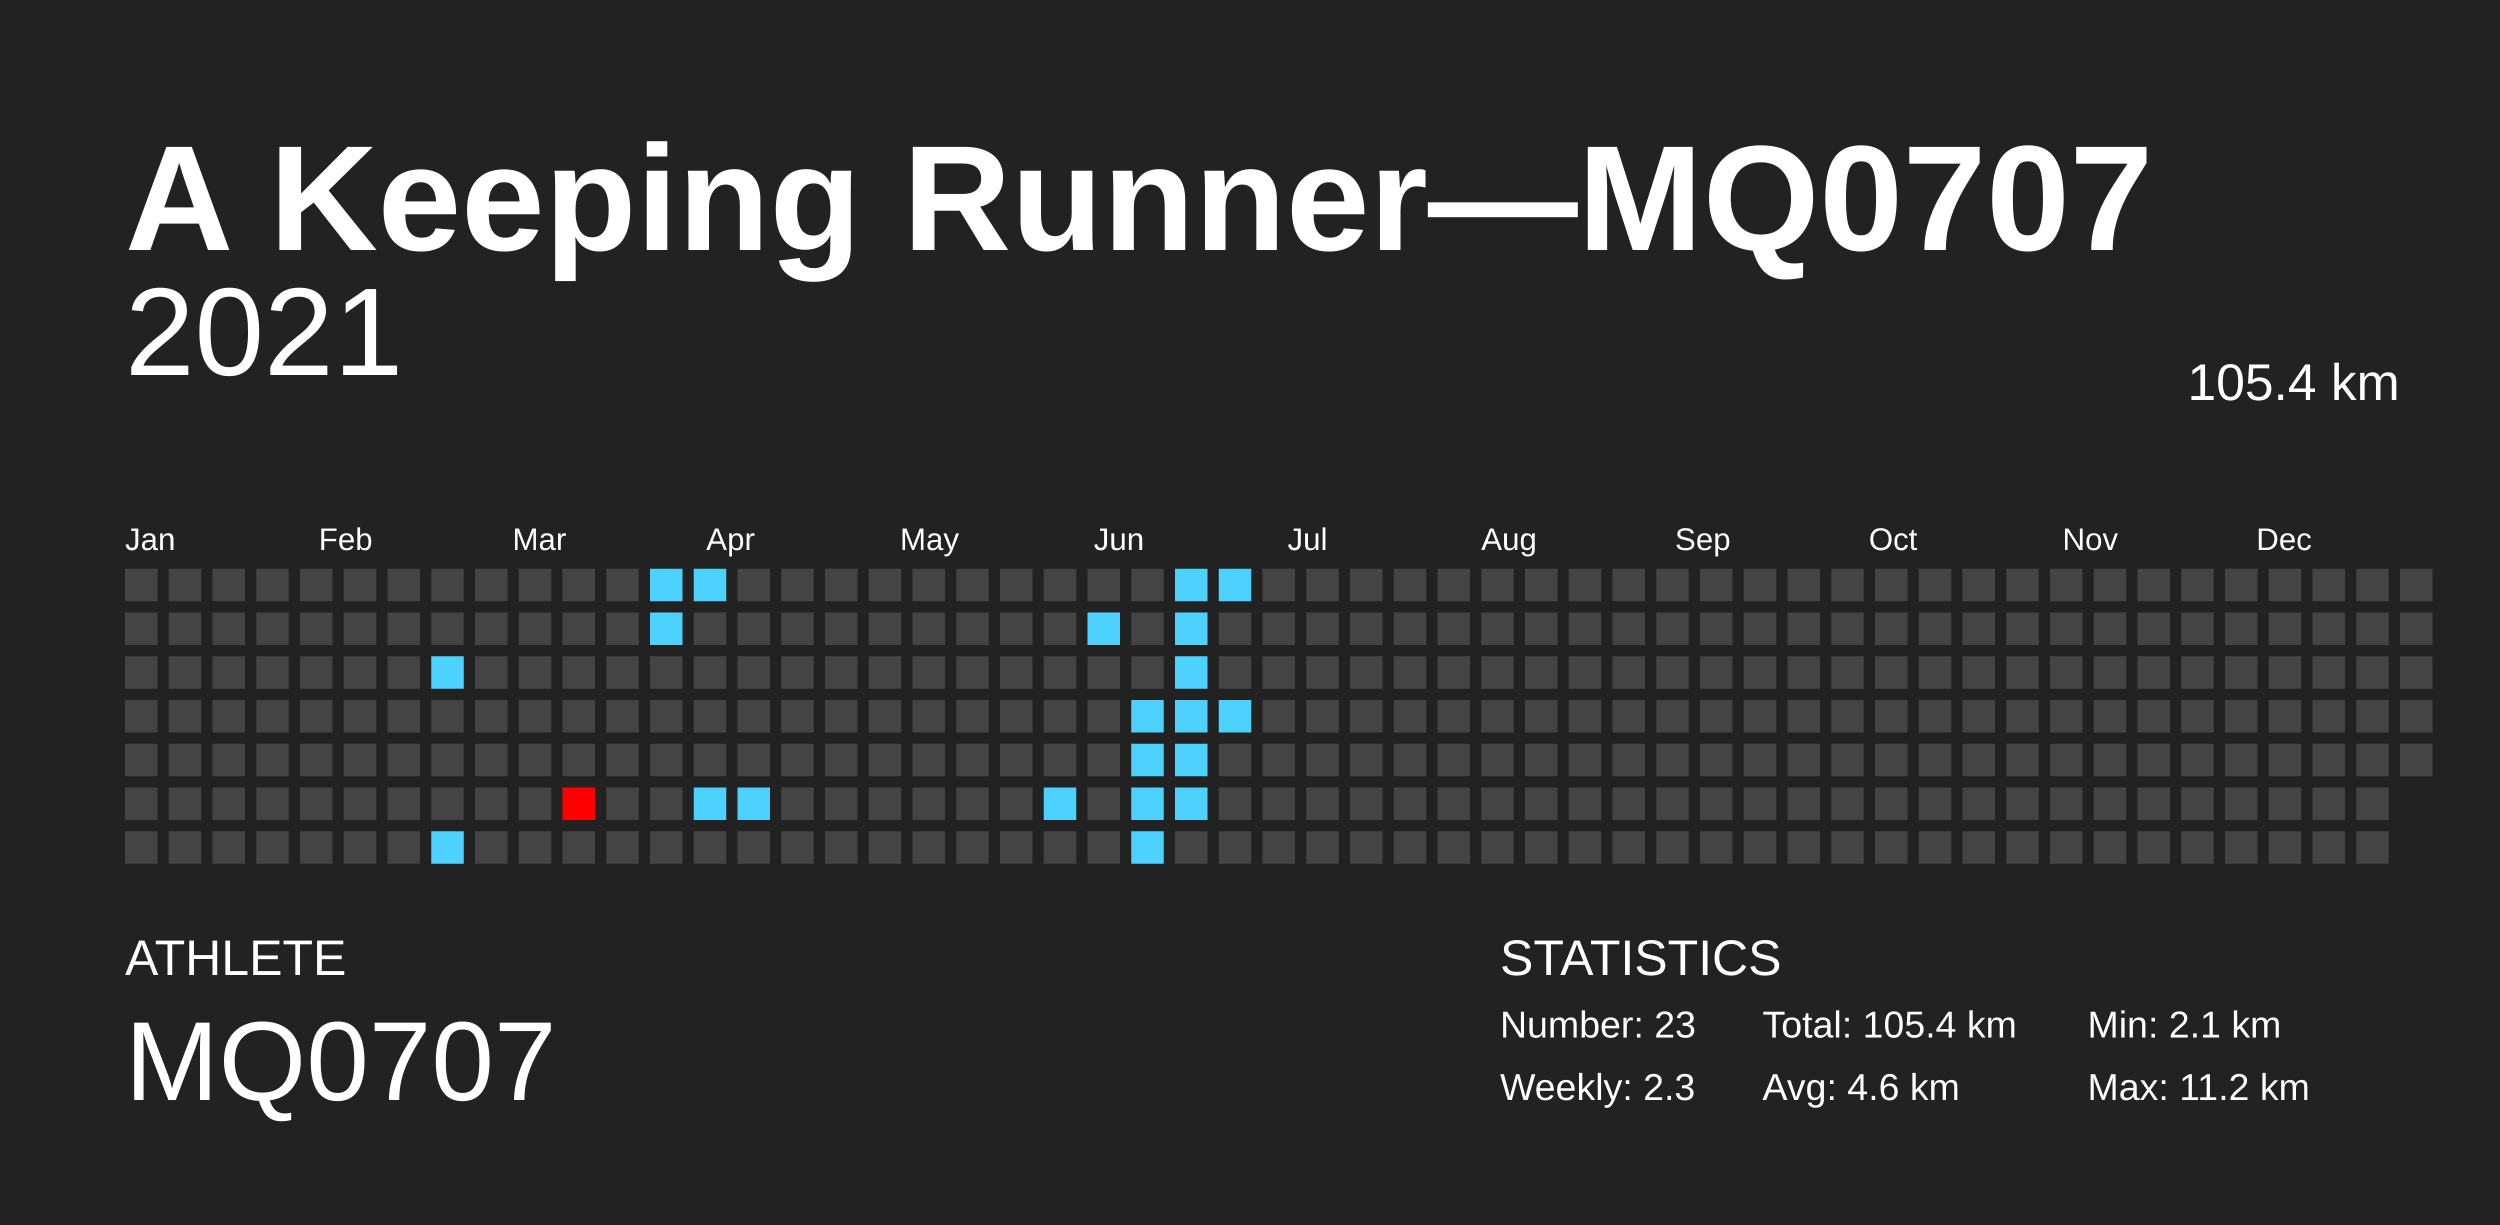
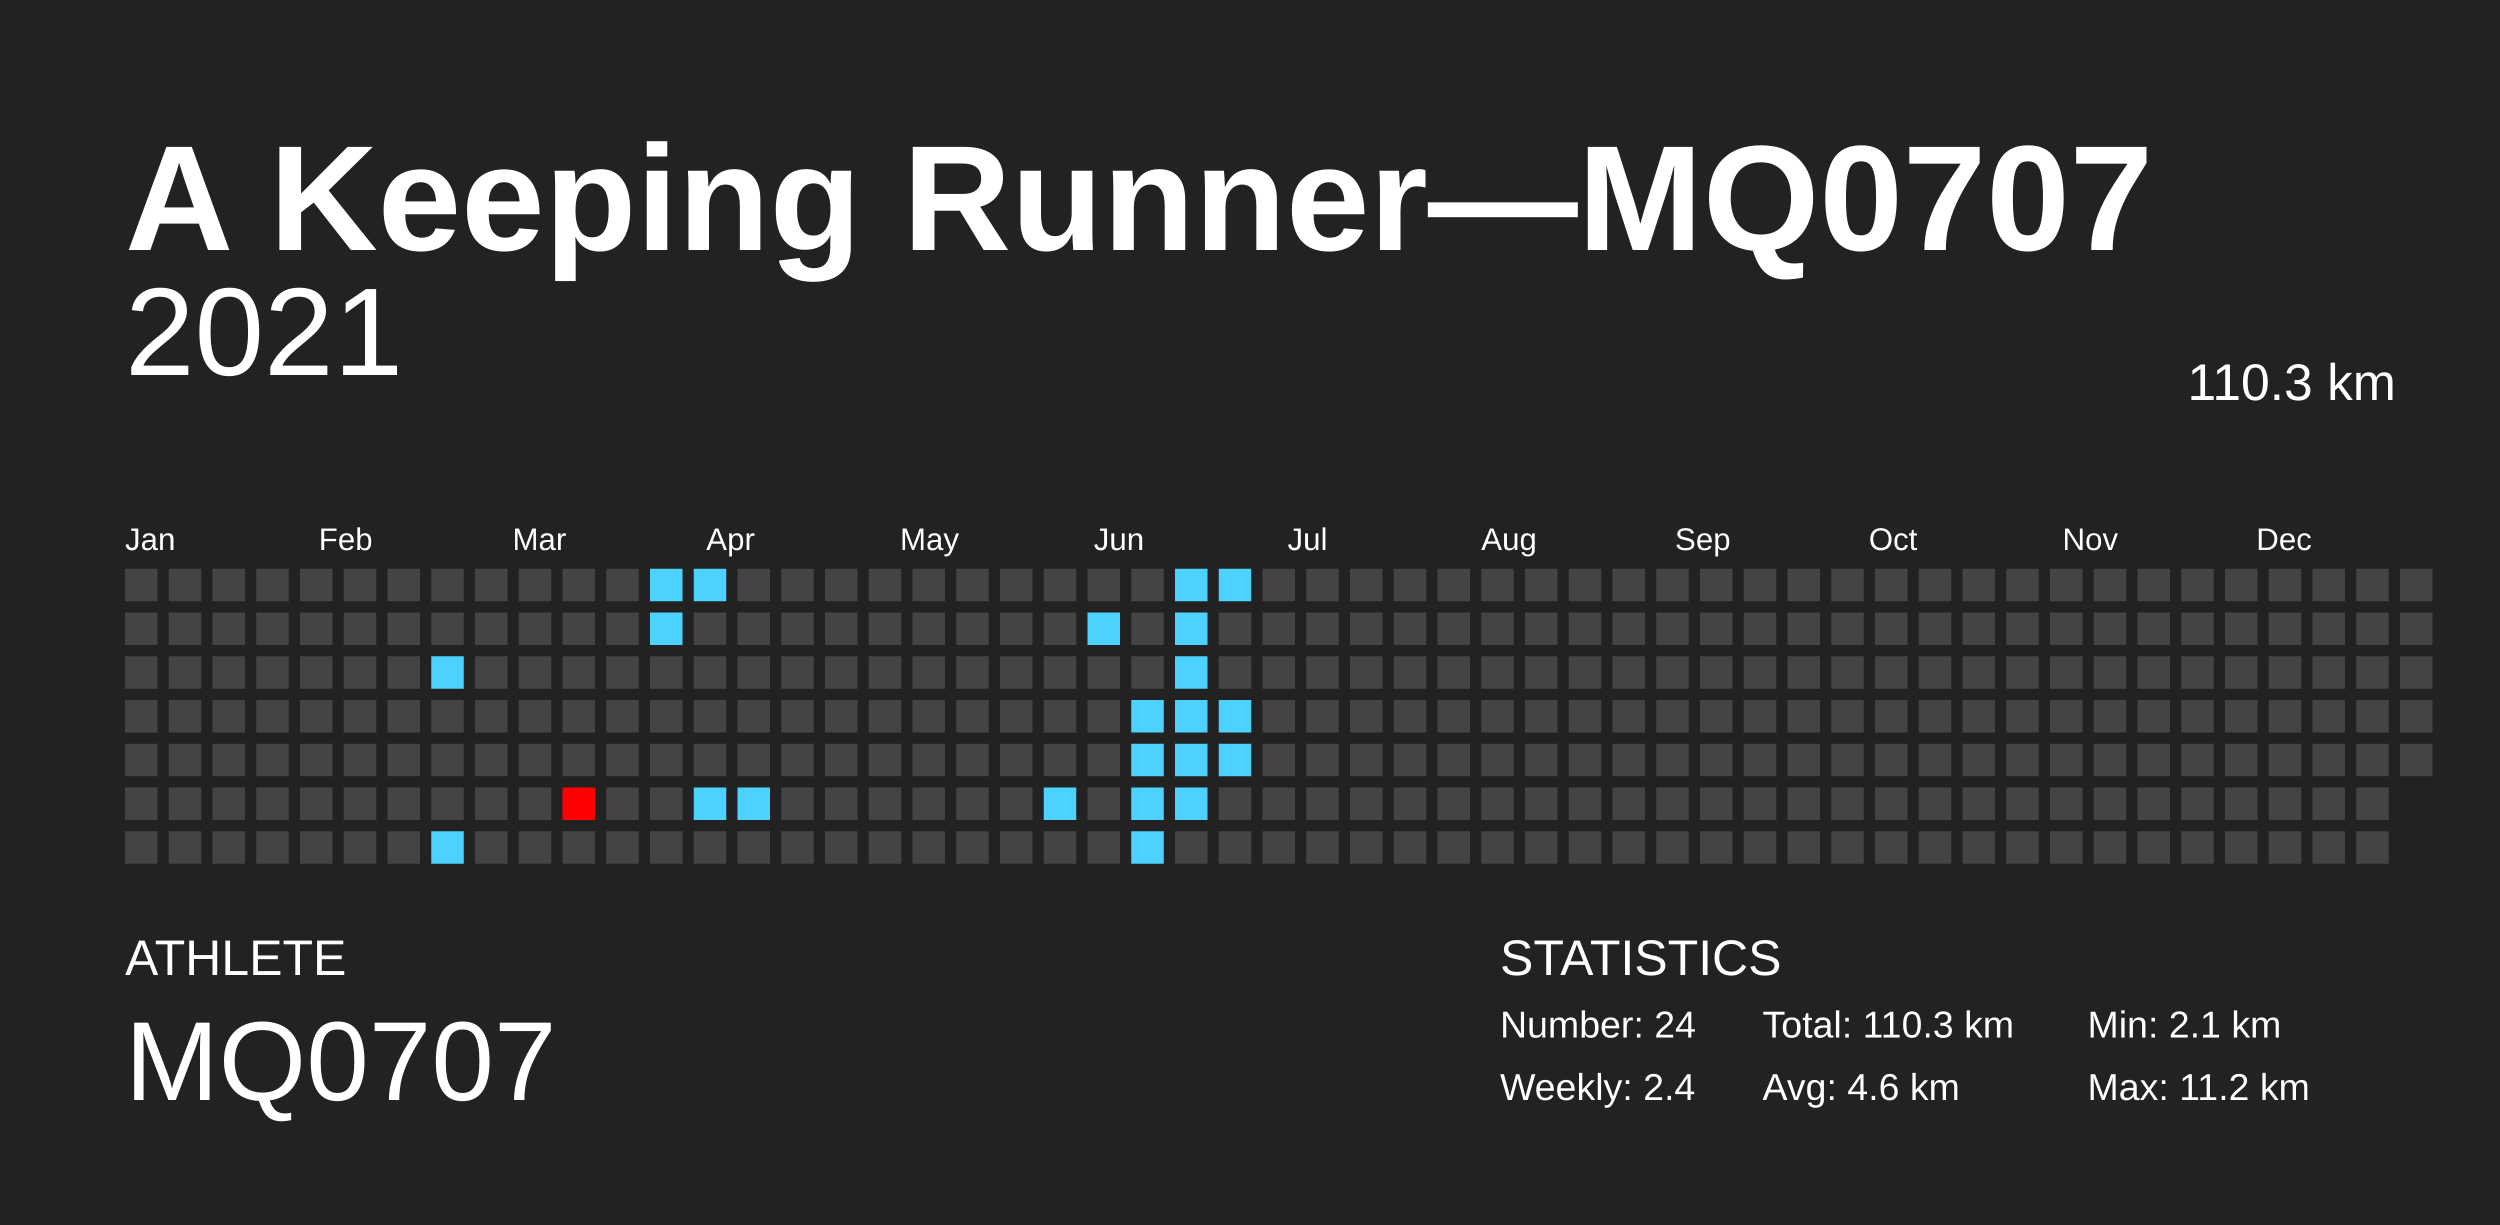
<svg xmlns="http://www.w3.org/2000/svg" baseProfile="full" height="98mm" version="1.1" viewBox="0,0,200,98" width="200mm">
  <defs />
  <rect fill="#222222" height="98" width="200" x="0" y="0" />
  <text fill="#FFFFFF" style="font-size:12px; font-family:Arial; font-weight:bold;" x="10" y="20">A Keeping Runner—MQ0707</text>
  <text fill="#FFFFFF" style="font-size:4px; font-family:Arial" x="10" y="78">ATHLETE</text>
  <text fill="#FFFFFF" style="font-size:9px; font-family:Arial" x="10" y="88">MQ0707</text>
  <text fill="#FFFFFF" style="font-size:4px; font-family:Arial" x="120" y="78">STATISTICS</text>
-   <text fill="#FFFFFF" style="font-size:3px; font-family:Arial" x="120" y="83">Number: 23</text>
-   <text fill="#FFFFFF" style="font-size:3px; font-family:Arial" x="120" y="88">Weekly: 2.3</text>
-   <text fill="#FFFFFF" style="font-size:3px; font-family:Arial" x="141" y="83">Total: 105.4 km</text>
+   <text fill="#FFFFFF" style="font-size:3px; font-family:Arial" x="120" y="83">Number: 24</text>
+   <text fill="#FFFFFF" style="font-size:3px; font-family:Arial" x="120" y="88">Weekly: 2.4</text>
+   <text fill="#FFFFFF" style="font-size:3px; font-family:Arial" x="141" y="83">Total: 110.3 km</text>
  <text fill="#FFFFFF" style="font-size:3px; font-family:Arial" x="141" y="88">Avg: 4.6 km</text>
  <text fill="#FFFFFF" style="font-size:3px; font-family:Arial" x="167" y="83">Min: 2.1 km</text>
  <text fill="#FFFFFF" style="font-size:3px; font-family:Arial" x="167" y="88">Max: 11.2 km</text>
  <text alignment-baseline="hanging" fill="#FFFFFF" style="font-size:10.0px; font-family:Arial;" x="10" y="30">2021</text>
-   <text alignment-baseline="hanging" fill="#FFFFFF" style="font-size:4.125px; font-family:Arial;" x="175" y="32">105.4 km</text>
+   <text alignment-baseline="hanging" fill="#FFFFFF" style="font-size:4.125px; font-family:Arial;" x="175" y="32">110.3 km</text>
  <text fill="#FFFFFF" style="font-size:2.5px; font-family:Arial" x="10.0" y="44">Jan</text>
  <text fill="#FFFFFF" style="font-size:2.5px; font-family:Arial" x="25.5" y="44">Feb</text>
  <text fill="#FFFFFF" style="font-size:2.5px; font-family:Arial" x="41.0" y="44">Mar</text>
  <text fill="#FFFFFF" style="font-size:2.5px; font-family:Arial" x="56.5" y="44">Apr</text>
  <text fill="#FFFFFF" style="font-size:2.5px; font-family:Arial" x="72.0" y="44">May</text>
  <text fill="#FFFFFF" style="font-size:2.5px; font-family:Arial" x="87.5" y="44">Jun</text>
  <text fill="#FFFFFF" style="font-size:2.5px; font-family:Arial" x="103.0" y="44">Jul</text>
  <text fill="#FFFFFF" style="font-size:2.5px; font-family:Arial" x="118.5" y="44">Aug</text>
  <text fill="#FFFFFF" style="font-size:2.5px; font-family:Arial" x="134.0" y="44">Sep</text>
  <text fill="#FFFFFF" style="font-size:2.5px; font-family:Arial" x="149.5" y="44">Oct</text>
  <text fill="#FFFFFF" style="font-size:2.5px; font-family:Arial" x="165.0" y="44">Nov</text>
  <text fill="#FFFFFF" style="font-size:2.5px; font-family:Arial" x="180.5" y="44">Dec</text>
  <rect fill="#444444" height="2.6" width="2.6" x="10.0" y="45.5" />
  <rect fill="#444444" height="2.6" width="2.6" x="10.0" y="49.0" />
  <rect fill="#444444" height="2.6" width="2.6" x="10.0" y="52.5" />
  <rect fill="#444444" height="2.6" width="2.6" x="10.0" y="56.0" />
  <rect fill="#444444" height="2.6" width="2.6" x="10.0" y="59.5" />
  <rect fill="#444444" height="2.6" width="2.6" x="10.0" y="63.0" />
  <rect fill="#444444" height="2.6" width="2.6" x="10.0" y="66.5" />
  <rect fill="#444444" height="2.6" width="2.6" x="13.5" y="45.5" />
  <rect fill="#444444" height="2.6" width="2.6" x="13.5" y="49.0" />
  <rect fill="#444444" height="2.6" width="2.6" x="13.5" y="52.5" />
  <rect fill="#444444" height="2.6" width="2.6" x="13.5" y="56.0" />
  <rect fill="#444444" height="2.6" width="2.6" x="13.5" y="59.5" />
  <rect fill="#444444" height="2.6" width="2.6" x="13.5" y="63.0" />
  <rect fill="#444444" height="2.6" width="2.6" x="13.5" y="66.5" />
  <rect fill="#444444" height="2.6" width="2.6" x="17.0" y="45.5" />
  <rect fill="#444444" height="2.6" width="2.6" x="17.0" y="49.0" />
  <rect fill="#444444" height="2.6" width="2.6" x="17.0" y="52.5" />
  <rect fill="#444444" height="2.6" width="2.6" x="17.0" y="56.0" />
  <rect fill="#444444" height="2.6" width="2.6" x="17.0" y="59.5" />
  <rect fill="#444444" height="2.6" width="2.6" x="17.0" y="63.0" />
  <rect fill="#444444" height="2.6" width="2.6" x="17.0" y="66.5" />
  <rect fill="#444444" height="2.6" width="2.6" x="20.5" y="45.5" />
  <rect fill="#444444" height="2.6" width="2.6" x="20.5" y="49.0" />
  <rect fill="#444444" height="2.6" width="2.6" x="20.5" y="52.5" />
  <rect fill="#444444" height="2.6" width="2.6" x="20.5" y="56.0" />
  <rect fill="#444444" height="2.6" width="2.6" x="20.5" y="59.5" />
  <rect fill="#444444" height="2.6" width="2.6" x="20.5" y="63.0" />
  <rect fill="#444444" height="2.6" width="2.6" x="20.5" y="66.5" />
  <rect fill="#444444" height="2.6" width="2.6" x="24.0" y="45.5" />
  <rect fill="#444444" height="2.6" width="2.6" x="24.0" y="49.0" />
  <rect fill="#444444" height="2.6" width="2.6" x="24.0" y="52.5" />
  <rect fill="#444444" height="2.6" width="2.6" x="24.0" y="56.0" />
  <rect fill="#444444" height="2.6" width="2.6" x="24.0" y="59.5" />
  <rect fill="#444444" height="2.6" width="2.6" x="24.0" y="63.0" />
  <rect fill="#444444" height="2.6" width="2.6" x="24.0" y="66.5" />
  <rect fill="#444444" height="2.6" width="2.6" x="27.5" y="45.5" />
  <rect fill="#444444" height="2.6" width="2.6" x="27.5" y="49.0" />
  <rect fill="#444444" height="2.6" width="2.6" x="27.5" y="52.5" />
  <rect fill="#444444" height="2.6" width="2.6" x="27.5" y="56.0" />
  <rect fill="#444444" height="2.6" width="2.6" x="27.5" y="59.5" />
  <rect fill="#444444" height="2.6" width="2.6" x="27.5" y="63.0" />
  <rect fill="#444444" height="2.6" width="2.6" x="27.5" y="66.5" />
  <rect fill="#444444" height="2.6" width="2.6" x="31.0" y="45.5" />
  <rect fill="#444444" height="2.6" width="2.6" x="31.0" y="49.0" />
  <rect fill="#444444" height="2.6" width="2.6" x="31.0" y="52.5" />
  <rect fill="#444444" height="2.6" width="2.6" x="31.0" y="56.0" />
  <rect fill="#444444" height="2.6" width="2.6" x="31.0" y="59.5" />
  <rect fill="#444444" height="2.6" width="2.6" x="31.0" y="63.0" />
  <rect fill="#444444" height="2.6" width="2.6" x="31.0" y="66.5" />
  <rect fill="#444444" height="2.6" width="2.6" x="34.5" y="45.5" />
  <rect fill="#444444" height="2.6" width="2.6" x="34.5" y="49.0" />
  <rect fill="#4dd2ff" height="2.6" width="2.6" x="34.5" y="52.5" />
  <rect fill="#444444" height="2.6" width="2.6" x="34.5" y="56.0" />
  <rect fill="#444444" height="2.6" width="2.6" x="34.5" y="59.5" />
  <rect fill="#444444" height="2.6" width="2.6" x="34.5" y="63.0" />
  <rect fill="#4dd2ff" height="2.6" width="2.6" x="34.5" y="66.5" />
  <rect fill="#444444" height="2.6" width="2.6" x="38.0" y="45.5" />
  <rect fill="#444444" height="2.6" width="2.6" x="38.0" y="49.0" />
  <rect fill="#444444" height="2.6" width="2.6" x="38.0" y="52.5" />
  <rect fill="#444444" height="2.6" width="2.6" x="38.0" y="56.0" />
  <rect fill="#444444" height="2.6" width="2.6" x="38.0" y="59.5" />
  <rect fill="#444444" height="2.6" width="2.6" x="38.0" y="63.0" />
  <rect fill="#444444" height="2.6" width="2.6" x="38.0" y="66.5" />
  <rect fill="#444444" height="2.6" width="2.6" x="41.5" y="45.5" />
  <rect fill="#444444" height="2.6" width="2.6" x="41.5" y="49.0" />
  <rect fill="#444444" height="2.6" width="2.6" x="41.5" y="52.5" />
  <rect fill="#444444" height="2.6" width="2.6" x="41.5" y="56.0" />
  <rect fill="#444444" height="2.6" width="2.6" x="41.5" y="59.5" />
  <rect fill="#444444" height="2.6" width="2.6" x="41.5" y="63.0" />
  <rect fill="#444444" height="2.6" width="2.6" x="41.5" y="66.5" />
  <rect fill="#444444" height="2.6" width="2.6" x="45.0" y="45.5" />
  <rect fill="#444444" height="2.6" width="2.6" x="45.0" y="49.0" />
  <rect fill="#444444" height="2.6" width="2.6" x="45.0" y="52.5" />
  <rect fill="#444444" height="2.6" width="2.6" x="45.0" y="56.0" />
  <rect fill="#444444" height="2.6" width="2.6" x="45.0" y="59.5" />
  <rect fill="#ff0000" height="2.6" width="2.6" x="45.0" y="63.0" />
  <rect fill="#444444" height="2.6" width="2.6" x="45.0" y="66.5" />
  <rect fill="#444444" height="2.6" width="2.6" x="48.5" y="45.5" />
  <rect fill="#444444" height="2.6" width="2.6" x="48.5" y="49.0" />
  <rect fill="#444444" height="2.6" width="2.6" x="48.5" y="52.5" />
  <rect fill="#444444" height="2.6" width="2.6" x="48.5" y="56.0" />
  <rect fill="#444444" height="2.6" width="2.6" x="48.5" y="59.5" />
  <rect fill="#444444" height="2.6" width="2.6" x="48.5" y="63.0" />
  <rect fill="#444444" height="2.6" width="2.6" x="48.5" y="66.5" />
  <rect fill="#4dd2ff" height="2.6" width="2.6" x="52.0" y="45.5" />
  <rect fill="#4dd2ff" height="2.6" width="2.6" x="52.0" y="49.0" />
  <rect fill="#444444" height="2.6" width="2.6" x="52.0" y="52.5" />
  <rect fill="#444444" height="2.6" width="2.6" x="52.0" y="56.0" />
  <rect fill="#444444" height="2.6" width="2.6" x="52.0" y="59.5" />
  <rect fill="#444444" height="2.6" width="2.6" x="52.0" y="63.0" />
  <rect fill="#444444" height="2.6" width="2.6" x="52.0" y="66.5" />
  <rect fill="#4dd2ff" height="2.6" width="2.6" x="55.5" y="45.5" />
  <rect fill="#444444" height="2.6" width="2.6" x="55.5" y="49.0" />
  <rect fill="#444444" height="2.6" width="2.6" x="55.5" y="52.5" />
  <rect fill="#444444" height="2.6" width="2.6" x="55.5" y="56.0" />
  <rect fill="#444444" height="2.6" width="2.6" x="55.5" y="59.5" />
  <rect fill="#4dd2ff" height="2.6" width="2.6" x="55.5" y="63.0" />
  <rect fill="#444444" height="2.6" width="2.6" x="55.5" y="66.5" />
  <rect fill="#444444" height="2.6" width="2.6" x="59.0" y="45.5" />
  <rect fill="#444444" height="2.6" width="2.6" x="59.0" y="49.0" />
  <rect fill="#444444" height="2.6" width="2.6" x="59.0" y="52.5" />
  <rect fill="#444444" height="2.6" width="2.6" x="59.0" y="56.0" />
  <rect fill="#444444" height="2.6" width="2.6" x="59.0" y="59.5" />
  <rect fill="#4dd2ff" height="2.6" width="2.6" x="59.0" y="63.0" />
  <rect fill="#444444" height="2.6" width="2.6" x="59.0" y="66.5" />
  <rect fill="#444444" height="2.6" width="2.6" x="62.5" y="45.5" />
  <rect fill="#444444" height="2.6" width="2.6" x="62.5" y="49.0" />
  <rect fill="#444444" height="2.6" width="2.6" x="62.5" y="52.5" />
  <rect fill="#444444" height="2.6" width="2.6" x="62.5" y="56.0" />
  <rect fill="#444444" height="2.6" width="2.6" x="62.5" y="59.5" />
  <rect fill="#444444" height="2.6" width="2.6" x="62.5" y="63.0" />
  <rect fill="#444444" height="2.6" width="2.6" x="62.5" y="66.5" />
  <rect fill="#444444" height="2.6" width="2.6" x="66.0" y="45.5" />
  <rect fill="#444444" height="2.6" width="2.6" x="66.0" y="49.0" />
  <rect fill="#444444" height="2.6" width="2.6" x="66.0" y="52.5" />
  <rect fill="#444444" height="2.6" width="2.6" x="66.0" y="56.0" />
  <rect fill="#444444" height="2.6" width="2.6" x="66.0" y="59.5" />
  <rect fill="#444444" height="2.6" width="2.6" x="66.0" y="63.0" />
  <rect fill="#444444" height="2.6" width="2.6" x="66.0" y="66.5" />
  <rect fill="#444444" height="2.6" width="2.6" x="69.5" y="45.5" />
  <rect fill="#444444" height="2.6" width="2.6" x="69.5" y="49.0" />
  <rect fill="#444444" height="2.6" width="2.6" x="69.5" y="52.5" />
  <rect fill="#444444" height="2.6" width="2.6" x="69.5" y="56.0" />
  <rect fill="#444444" height="2.6" width="2.6" x="69.5" y="59.5" />
  <rect fill="#444444" height="2.6" width="2.6" x="69.5" y="63.0" />
  <rect fill="#444444" height="2.6" width="2.6" x="69.5" y="66.5" />
  <rect fill="#444444" height="2.6" width="2.6" x="73.0" y="45.5" />
  <rect fill="#444444" height="2.6" width="2.6" x="73.0" y="49.0" />
  <rect fill="#444444" height="2.6" width="2.6" x="73.0" y="52.5" />
  <rect fill="#444444" height="2.6" width="2.6" x="73.0" y="56.0" />
  <rect fill="#444444" height="2.6" width="2.6" x="73.0" y="59.5" />
  <rect fill="#444444" height="2.6" width="2.6" x="73.0" y="63.0" />
  <rect fill="#444444" height="2.6" width="2.6" x="73.0" y="66.5" />
  <rect fill="#444444" height="2.6" width="2.6" x="76.5" y="45.5" />
  <rect fill="#444444" height="2.6" width="2.6" x="76.5" y="49.0" />
  <rect fill="#444444" height="2.6" width="2.6" x="76.5" y="52.5" />
  <rect fill="#444444" height="2.6" width="2.6" x="76.5" y="56.0" />
  <rect fill="#444444" height="2.6" width="2.6" x="76.5" y="59.5" />
  <rect fill="#444444" height="2.6" width="2.6" x="76.5" y="63.0" />
  <rect fill="#444444" height="2.6" width="2.6" x="76.5" y="66.5" />
  <rect fill="#444444" height="2.6" width="2.6" x="80.0" y="45.5" />
  <rect fill="#444444" height="2.6" width="2.6" x="80.0" y="49.0" />
  <rect fill="#444444" height="2.6" width="2.6" x="80.0" y="52.5" />
  <rect fill="#444444" height="2.6" width="2.6" x="80.0" y="56.0" />
  <rect fill="#444444" height="2.6" width="2.6" x="80.0" y="59.5" />
  <rect fill="#444444" height="2.6" width="2.6" x="80.0" y="63.0" />
  <rect fill="#444444" height="2.6" width="2.6" x="80.0" y="66.5" />
  <rect fill="#444444" height="2.6" width="2.6" x="83.5" y="45.5" />
  <rect fill="#444444" height="2.6" width="2.6" x="83.5" y="49.0" />
  <rect fill="#444444" height="2.6" width="2.6" x="83.5" y="52.5" />
  <rect fill="#444444" height="2.6" width="2.6" x="83.5" y="56.0" />
  <rect fill="#444444" height="2.6" width="2.6" x="83.5" y="59.5" />
  <rect fill="#4dd2ff" height="2.6" width="2.6" x="83.5" y="63.0" />
  <rect fill="#444444" height="2.6" width="2.6" x="83.5" y="66.5" />
  <rect fill="#444444" height="2.6" width="2.6" x="87.0" y="45.5" />
  <rect fill="#4dd2ff" height="2.6" width="2.6" x="87.0" y="49.0" />
  <rect fill="#444444" height="2.6" width="2.6" x="87.0" y="52.5" />
  <rect fill="#444444" height="2.6" width="2.6" x="87.0" y="56.0" />
  <rect fill="#444444" height="2.6" width="2.6" x="87.0" y="59.5" />
  <rect fill="#444444" height="2.6" width="2.6" x="87.0" y="63.0" />
  <rect fill="#444444" height="2.6" width="2.6" x="87.0" y="66.5" />
  <rect fill="#444444" height="2.6" width="2.6" x="90.5" y="45.5" />
  <rect fill="#444444" height="2.6" width="2.6" x="90.5" y="49.0" />
  <rect fill="#444444" height="2.6" width="2.6" x="90.5" y="52.5" />
  <rect fill="#4dd2ff" height="2.6" width="2.6" x="90.5" y="56.0" />
  <rect fill="#4dd2ff" height="2.6" width="2.6" x="90.5" y="59.5" />
  <rect fill="#4dd2ff" height="2.6" width="2.6" x="90.5" y="63.0" />
  <rect fill="#4dd2ff" height="2.6" width="2.6" x="90.5" y="66.5" />
  <rect fill="#4dd2ff" height="2.6" width="2.6" x="94.0" y="45.5" />
  <rect fill="#4dd2ff" height="2.6" width="2.6" x="94.0" y="49.0" />
  <rect fill="#4dd2ff" height="2.6" width="2.6" x="94.0" y="52.5" />
  <rect fill="#4dd2ff" height="2.6" width="2.6" x="94.0" y="56.0" />
  <rect fill="#4dd2ff" height="2.6" width="2.6" x="94.0" y="59.5" />
  <rect fill="#4dd2ff" height="2.6" width="2.6" x="94.0" y="63.0" />
  <rect fill="#444444" height="2.6" width="2.6" x="94.0" y="66.5" />
  <rect fill="#4dd2ff" height="2.6" width="2.6" x="97.5" y="45.5" />
  <rect fill="#444444" height="2.6" width="2.6" x="97.5" y="49.0" />
  <rect fill="#444444" height="2.6" width="2.6" x="97.5" y="52.5" />
  <rect fill="#4dd2ff" height="2.6" width="2.6" x="97.5" y="56.0" />
-   <rect fill="#444444" height="2.6" width="2.6" x="97.5" y="59.5" />
+   <rect fill="#4dd2ff" height="2.6" width="2.6" x="97.5" y="59.5" />
  <rect fill="#444444" height="2.6" width="2.6" x="97.5" y="63.0" />
  <rect fill="#444444" height="2.6" width="2.6" x="97.5" y="66.5" />
  <rect fill="#444444" height="2.6" width="2.6" x="101.0" y="45.5" />
  <rect fill="#444444" height="2.6" width="2.6" x="101.0" y="49.0" />
  <rect fill="#444444" height="2.6" width="2.6" x="101.0" y="52.5" />
  <rect fill="#444444" height="2.6" width="2.6" x="101.0" y="56.0" />
  <rect fill="#444444" height="2.6" width="2.6" x="101.0" y="59.5" />
  <rect fill="#444444" height="2.6" width="2.6" x="101.0" y="63.0" />
  <rect fill="#444444" height="2.6" width="2.6" x="101.0" y="66.5" />
  <rect fill="#444444" height="2.6" width="2.6" x="104.5" y="45.5" />
  <rect fill="#444444" height="2.6" width="2.6" x="104.5" y="49.0" />
  <rect fill="#444444" height="2.6" width="2.6" x="104.5" y="52.5" />
  <rect fill="#444444" height="2.6" width="2.6" x="104.5" y="56.0" />
  <rect fill="#444444" height="2.6" width="2.6" x="104.5" y="59.5" />
  <rect fill="#444444" height="2.6" width="2.6" x="104.5" y="63.0" />
  <rect fill="#444444" height="2.6" width="2.6" x="104.5" y="66.5" />
  <rect fill="#444444" height="2.6" width="2.6" x="108.0" y="45.5" />
  <rect fill="#444444" height="2.6" width="2.6" x="108.0" y="49.0" />
  <rect fill="#444444" height="2.6" width="2.6" x="108.0" y="52.5" />
  <rect fill="#444444" height="2.6" width="2.6" x="108.0" y="56.0" />
  <rect fill="#444444" height="2.6" width="2.6" x="108.0" y="59.5" />
  <rect fill="#444444" height="2.6" width="2.6" x="108.0" y="63.0" />
  <rect fill="#444444" height="2.6" width="2.6" x="108.0" y="66.5" />
  <rect fill="#444444" height="2.6" width="2.6" x="111.5" y="45.5" />
  <rect fill="#444444" height="2.6" width="2.6" x="111.5" y="49.0" />
  <rect fill="#444444" height="2.6" width="2.6" x="111.5" y="52.5" />
  <rect fill="#444444" height="2.6" width="2.6" x="111.5" y="56.0" />
  <rect fill="#444444" height="2.6" width="2.6" x="111.5" y="59.5" />
  <rect fill="#444444" height="2.6" width="2.6" x="111.5" y="63.0" />
  <rect fill="#444444" height="2.6" width="2.6" x="111.5" y="66.5" />
  <rect fill="#444444" height="2.6" width="2.6" x="115.0" y="45.5" />
  <rect fill="#444444" height="2.6" width="2.6" x="115.0" y="49.0" />
  <rect fill="#444444" height="2.6" width="2.6" x="115.0" y="52.5" />
  <rect fill="#444444" height="2.6" width="2.6" x="115.0" y="56.0" />
  <rect fill="#444444" height="2.6" width="2.6" x="115.0" y="59.5" />
  <rect fill="#444444" height="2.6" width="2.6" x="115.0" y="63.0" />
  <rect fill="#444444" height="2.6" width="2.6" x="115.0" y="66.5" />
  <rect fill="#444444" height="2.6" width="2.6" x="118.5" y="45.5" />
  <rect fill="#444444" height="2.6" width="2.6" x="118.5" y="49.0" />
  <rect fill="#444444" height="2.6" width="2.6" x="118.5" y="52.5" />
  <rect fill="#444444" height="2.6" width="2.6" x="118.5" y="56.0" />
  <rect fill="#444444" height="2.6" width="2.6" x="118.5" y="59.5" />
  <rect fill="#444444" height="2.6" width="2.6" x="118.5" y="63.0" />
  <rect fill="#444444" height="2.6" width="2.6" x="118.5" y="66.5" />
  <rect fill="#444444" height="2.6" width="2.6" x="122.0" y="45.5" />
  <rect fill="#444444" height="2.6" width="2.6" x="122.0" y="49.0" />
  <rect fill="#444444" height="2.6" width="2.6" x="122.0" y="52.5" />
  <rect fill="#444444" height="2.6" width="2.6" x="122.0" y="56.0" />
  <rect fill="#444444" height="2.6" width="2.6" x="122.0" y="59.5" />
  <rect fill="#444444" height="2.6" width="2.6" x="122.0" y="63.0" />
  <rect fill="#444444" height="2.6" width="2.6" x="122.0" y="66.5" />
  <rect fill="#444444" height="2.6" width="2.6" x="125.5" y="45.5" />
  <rect fill="#444444" height="2.6" width="2.6" x="125.5" y="49.0" />
  <rect fill="#444444" height="2.6" width="2.6" x="125.5" y="52.5" />
  <rect fill="#444444" height="2.6" width="2.6" x="125.5" y="56.0" />
  <rect fill="#444444" height="2.6" width="2.6" x="125.5" y="59.5" />
  <rect fill="#444444" height="2.6" width="2.6" x="125.5" y="63.0" />
  <rect fill="#444444" height="2.6" width="2.6" x="125.5" y="66.5" />
  <rect fill="#444444" height="2.6" width="2.6" x="129.0" y="45.5" />
  <rect fill="#444444" height="2.6" width="2.6" x="129.0" y="49.0" />
  <rect fill="#444444" height="2.6" width="2.6" x="129.0" y="52.5" />
  <rect fill="#444444" height="2.6" width="2.6" x="129.0" y="56.0" />
  <rect fill="#444444" height="2.6" width="2.6" x="129.0" y="59.5" />
  <rect fill="#444444" height="2.6" width="2.6" x="129.0" y="63.0" />
  <rect fill="#444444" height="2.6" width="2.6" x="129.0" y="66.5" />
  <rect fill="#444444" height="2.6" width="2.6" x="132.5" y="45.5" />
  <rect fill="#444444" height="2.6" width="2.6" x="132.5" y="49.0" />
  <rect fill="#444444" height="2.6" width="2.6" x="132.5" y="52.5" />
  <rect fill="#444444" height="2.6" width="2.6" x="132.5" y="56.0" />
  <rect fill="#444444" height="2.6" width="2.6" x="132.5" y="59.5" />
  <rect fill="#444444" height="2.6" width="2.6" x="132.5" y="63.0" />
  <rect fill="#444444" height="2.6" width="2.6" x="132.5" y="66.5" />
  <rect fill="#444444" height="2.6" width="2.6" x="136.0" y="45.5" />
  <rect fill="#444444" height="2.6" width="2.6" x="136.0" y="49.0" />
  <rect fill="#444444" height="2.6" width="2.6" x="136.0" y="52.5" />
  <rect fill="#444444" height="2.6" width="2.6" x="136.0" y="56.0" />
  <rect fill="#444444" height="2.6" width="2.6" x="136.0" y="59.5" />
  <rect fill="#444444" height="2.6" width="2.6" x="136.0" y="63.0" />
  <rect fill="#444444" height="2.6" width="2.6" x="136.0" y="66.5" />
  <rect fill="#444444" height="2.6" width="2.6" x="139.5" y="45.5" />
  <rect fill="#444444" height="2.6" width="2.6" x="139.5" y="49.0" />
  <rect fill="#444444" height="2.6" width="2.6" x="139.5" y="52.5" />
  <rect fill="#444444" height="2.6" width="2.6" x="139.5" y="56.0" />
  <rect fill="#444444" height="2.6" width="2.6" x="139.5" y="59.5" />
  <rect fill="#444444" height="2.6" width="2.6" x="139.5" y="63.0" />
  <rect fill="#444444" height="2.6" width="2.6" x="139.5" y="66.5" />
  <rect fill="#444444" height="2.6" width="2.6" x="143.0" y="45.5" />
  <rect fill="#444444" height="2.6" width="2.6" x="143.0" y="49.0" />
  <rect fill="#444444" height="2.6" width="2.6" x="143.0" y="52.5" />
  <rect fill="#444444" height="2.6" width="2.6" x="143.0" y="56.0" />
  <rect fill="#444444" height="2.6" width="2.6" x="143.0" y="59.5" />
  <rect fill="#444444" height="2.6" width="2.6" x="143.0" y="63.0" />
  <rect fill="#444444" height="2.6" width="2.6" x="143.0" y="66.5" />
  <rect fill="#444444" height="2.6" width="2.6" x="146.5" y="45.5" />
  <rect fill="#444444" height="2.6" width="2.6" x="146.5" y="49.0" />
  <rect fill="#444444" height="2.6" width="2.6" x="146.5" y="52.5" />
  <rect fill="#444444" height="2.6" width="2.6" x="146.5" y="56.0" />
  <rect fill="#444444" height="2.6" width="2.6" x="146.5" y="59.5" />
  <rect fill="#444444" height="2.6" width="2.6" x="146.5" y="63.0" />
  <rect fill="#444444" height="2.6" width="2.6" x="146.5" y="66.5" />
  <rect fill="#444444" height="2.6" width="2.6" x="150.0" y="45.5" />
  <rect fill="#444444" height="2.6" width="2.6" x="150.0" y="49.0" />
  <rect fill="#444444" height="2.6" width="2.6" x="150.0" y="52.5" />
  <rect fill="#444444" height="2.6" width="2.6" x="150.0" y="56.0" />
  <rect fill="#444444" height="2.6" width="2.6" x="150.0" y="59.5" />
  <rect fill="#444444" height="2.6" width="2.6" x="150.0" y="63.0" />
  <rect fill="#444444" height="2.6" width="2.6" x="150.0" y="66.5" />
  <rect fill="#444444" height="2.6" width="2.6" x="153.5" y="45.5" />
  <rect fill="#444444" height="2.6" width="2.6" x="153.5" y="49.0" />
  <rect fill="#444444" height="2.6" width="2.6" x="153.5" y="52.5" />
  <rect fill="#444444" height="2.6" width="2.6" x="153.5" y="56.0" />
  <rect fill="#444444" height="2.6" width="2.6" x="153.5" y="59.5" />
  <rect fill="#444444" height="2.6" width="2.6" x="153.5" y="63.0" />
  <rect fill="#444444" height="2.6" width="2.6" x="153.5" y="66.5" />
  <rect fill="#444444" height="2.6" width="2.6" x="157.0" y="45.5" />
  <rect fill="#444444" height="2.6" width="2.6" x="157.0" y="49.0" />
  <rect fill="#444444" height="2.6" width="2.6" x="157.0" y="52.5" />
  <rect fill="#444444" height="2.6" width="2.6" x="157.0" y="56.0" />
  <rect fill="#444444" height="2.6" width="2.6" x="157.0" y="59.5" />
  <rect fill="#444444" height="2.6" width="2.6" x="157.0" y="63.0" />
  <rect fill="#444444" height="2.6" width="2.6" x="157.0" y="66.5" />
  <rect fill="#444444" height="2.6" width="2.6" x="160.5" y="45.5" />
  <rect fill="#444444" height="2.6" width="2.6" x="160.5" y="49.0" />
  <rect fill="#444444" height="2.6" width="2.6" x="160.5" y="52.5" />
  <rect fill="#444444" height="2.6" width="2.6" x="160.5" y="56.0" />
  <rect fill="#444444" height="2.6" width="2.6" x="160.5" y="59.5" />
  <rect fill="#444444" height="2.6" width="2.6" x="160.5" y="63.0" />
  <rect fill="#444444" height="2.6" width="2.6" x="160.5" y="66.5" />
  <rect fill="#444444" height="2.6" width="2.6" x="164.0" y="45.5" />
  <rect fill="#444444" height="2.6" width="2.6" x="164.0" y="49.0" />
  <rect fill="#444444" height="2.6" width="2.6" x="164.0" y="52.5" />
  <rect fill="#444444" height="2.6" width="2.6" x="164.0" y="56.0" />
  <rect fill="#444444" height="2.6" width="2.6" x="164.0" y="59.5" />
  <rect fill="#444444" height="2.6" width="2.6" x="164.0" y="63.0" />
  <rect fill="#444444" height="2.6" width="2.6" x="164.0" y="66.5" />
  <rect fill="#444444" height="2.6" width="2.6" x="167.5" y="45.5" />
  <rect fill="#444444" height="2.6" width="2.6" x="167.5" y="49.0" />
  <rect fill="#444444" height="2.6" width="2.6" x="167.5" y="52.5" />
  <rect fill="#444444" height="2.6" width="2.6" x="167.5" y="56.0" />
  <rect fill="#444444" height="2.6" width="2.6" x="167.5" y="59.5" />
  <rect fill="#444444" height="2.6" width="2.6" x="167.5" y="63.0" />
  <rect fill="#444444" height="2.6" width="2.6" x="167.5" y="66.5" />
  <rect fill="#444444" height="2.6" width="2.6" x="171.0" y="45.5" />
  <rect fill="#444444" height="2.6" width="2.6" x="171.0" y="49.0" />
  <rect fill="#444444" height="2.6" width="2.6" x="171.0" y="52.5" />
  <rect fill="#444444" height="2.6" width="2.6" x="171.0" y="56.0" />
  <rect fill="#444444" height="2.6" width="2.6" x="171.0" y="59.5" />
  <rect fill="#444444" height="2.6" width="2.6" x="171.0" y="63.0" />
  <rect fill="#444444" height="2.6" width="2.6" x="171.0" y="66.5" />
  <rect fill="#444444" height="2.6" width="2.6" x="174.5" y="45.5" />
  <rect fill="#444444" height="2.6" width="2.6" x="174.5" y="49.0" />
  <rect fill="#444444" height="2.6" width="2.6" x="174.5" y="52.5" />
  <rect fill="#444444" height="2.6" width="2.6" x="174.5" y="56.0" />
  <rect fill="#444444" height="2.6" width="2.6" x="174.5" y="59.5" />
  <rect fill="#444444" height="2.6" width="2.6" x="174.5" y="63.0" />
  <rect fill="#444444" height="2.6" width="2.6" x="174.5" y="66.5" />
  <rect fill="#444444" height="2.6" width="2.6" x="178.0" y="45.5" />
  <rect fill="#444444" height="2.6" width="2.6" x="178.0" y="49.0" />
  <rect fill="#444444" height="2.6" width="2.6" x="178.0" y="52.5" />
  <rect fill="#444444" height="2.6" width="2.6" x="178.0" y="56.0" />
  <rect fill="#444444" height="2.6" width="2.6" x="178.0" y="59.5" />
  <rect fill="#444444" height="2.6" width="2.6" x="178.0" y="63.0" />
  <rect fill="#444444" height="2.6" width="2.6" x="178.0" y="66.5" />
  <rect fill="#444444" height="2.6" width="2.6" x="181.5" y="45.5" />
  <rect fill="#444444" height="2.6" width="2.6" x="181.5" y="49.0" />
  <rect fill="#444444" height="2.6" width="2.6" x="181.5" y="52.5" />
  <rect fill="#444444" height="2.6" width="2.6" x="181.5" y="56.0" />
  <rect fill="#444444" height="2.6" width="2.6" x="181.5" y="59.5" />
  <rect fill="#444444" height="2.6" width="2.6" x="181.5" y="63.0" />
  <rect fill="#444444" height="2.6" width="2.6" x="181.5" y="66.5" />
  <rect fill="#444444" height="2.6" width="2.6" x="185.0" y="45.5" />
  <rect fill="#444444" height="2.6" width="2.6" x="185.0" y="49.0" />
  <rect fill="#444444" height="2.6" width="2.6" x="185.0" y="52.5" />
  <rect fill="#444444" height="2.6" width="2.6" x="185.0" y="56.0" />
  <rect fill="#444444" height="2.6" width="2.6" x="185.0" y="59.5" />
  <rect fill="#444444" height="2.6" width="2.6" x="185.0" y="63.0" />
  <rect fill="#444444" height="2.6" width="2.6" x="185.0" y="66.5" />
  <rect fill="#444444" height="2.6" width="2.6" x="188.5" y="45.5" />
  <rect fill="#444444" height="2.6" width="2.6" x="188.5" y="49.0" />
  <rect fill="#444444" height="2.6" width="2.6" x="188.5" y="52.5" />
  <rect fill="#444444" height="2.6" width="2.6" x="188.5" y="56.0" />
  <rect fill="#444444" height="2.6" width="2.6" x="188.5" y="59.5" />
  <rect fill="#444444" height="2.6" width="2.6" x="188.5" y="63.0" />
  <rect fill="#444444" height="2.6" width="2.6" x="188.5" y="66.5" />
  <rect fill="#444444" height="2.6" width="2.6" x="192.0" y="45.5" />
  <rect fill="#444444" height="2.6" width="2.6" x="192.0" y="49.0" />
  <rect fill="#444444" height="2.6" width="2.6" x="192.0" y="52.5" />
  <rect fill="#444444" height="2.6" width="2.6" x="192.0" y="56.0" />
  <rect fill="#444444" height="2.6" width="2.6" x="192.0" y="59.5" />
</svg>
